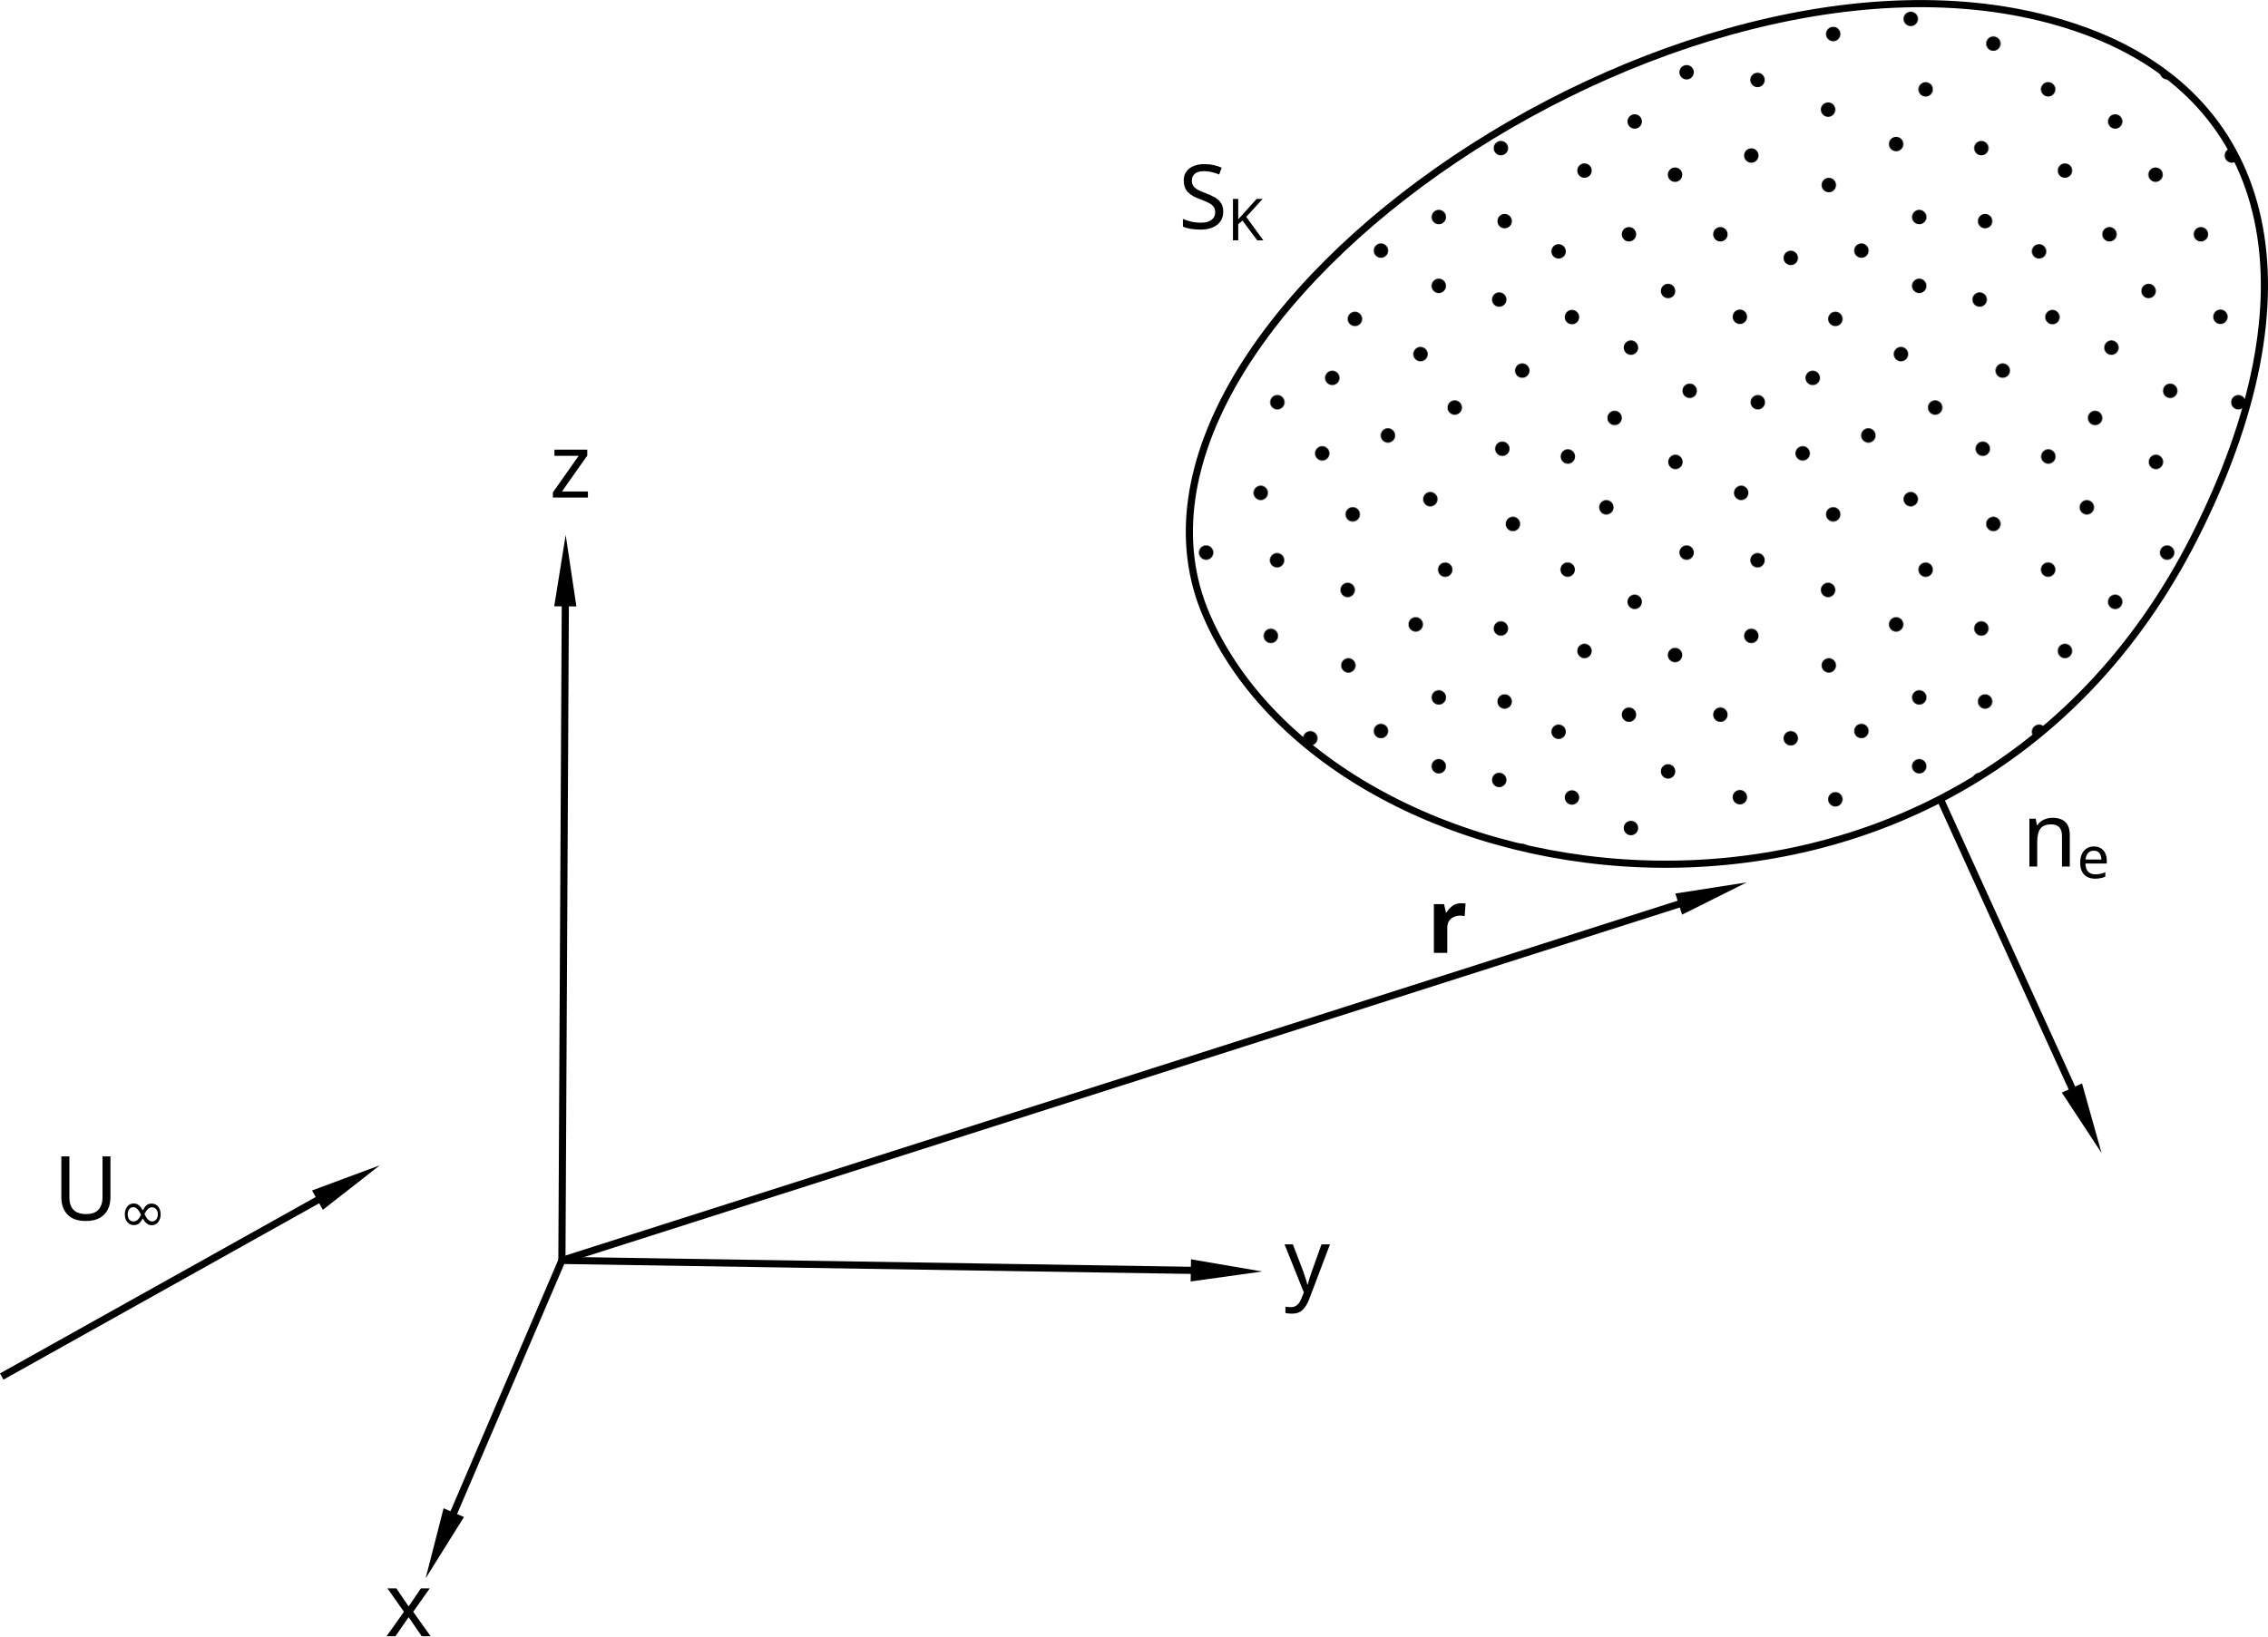
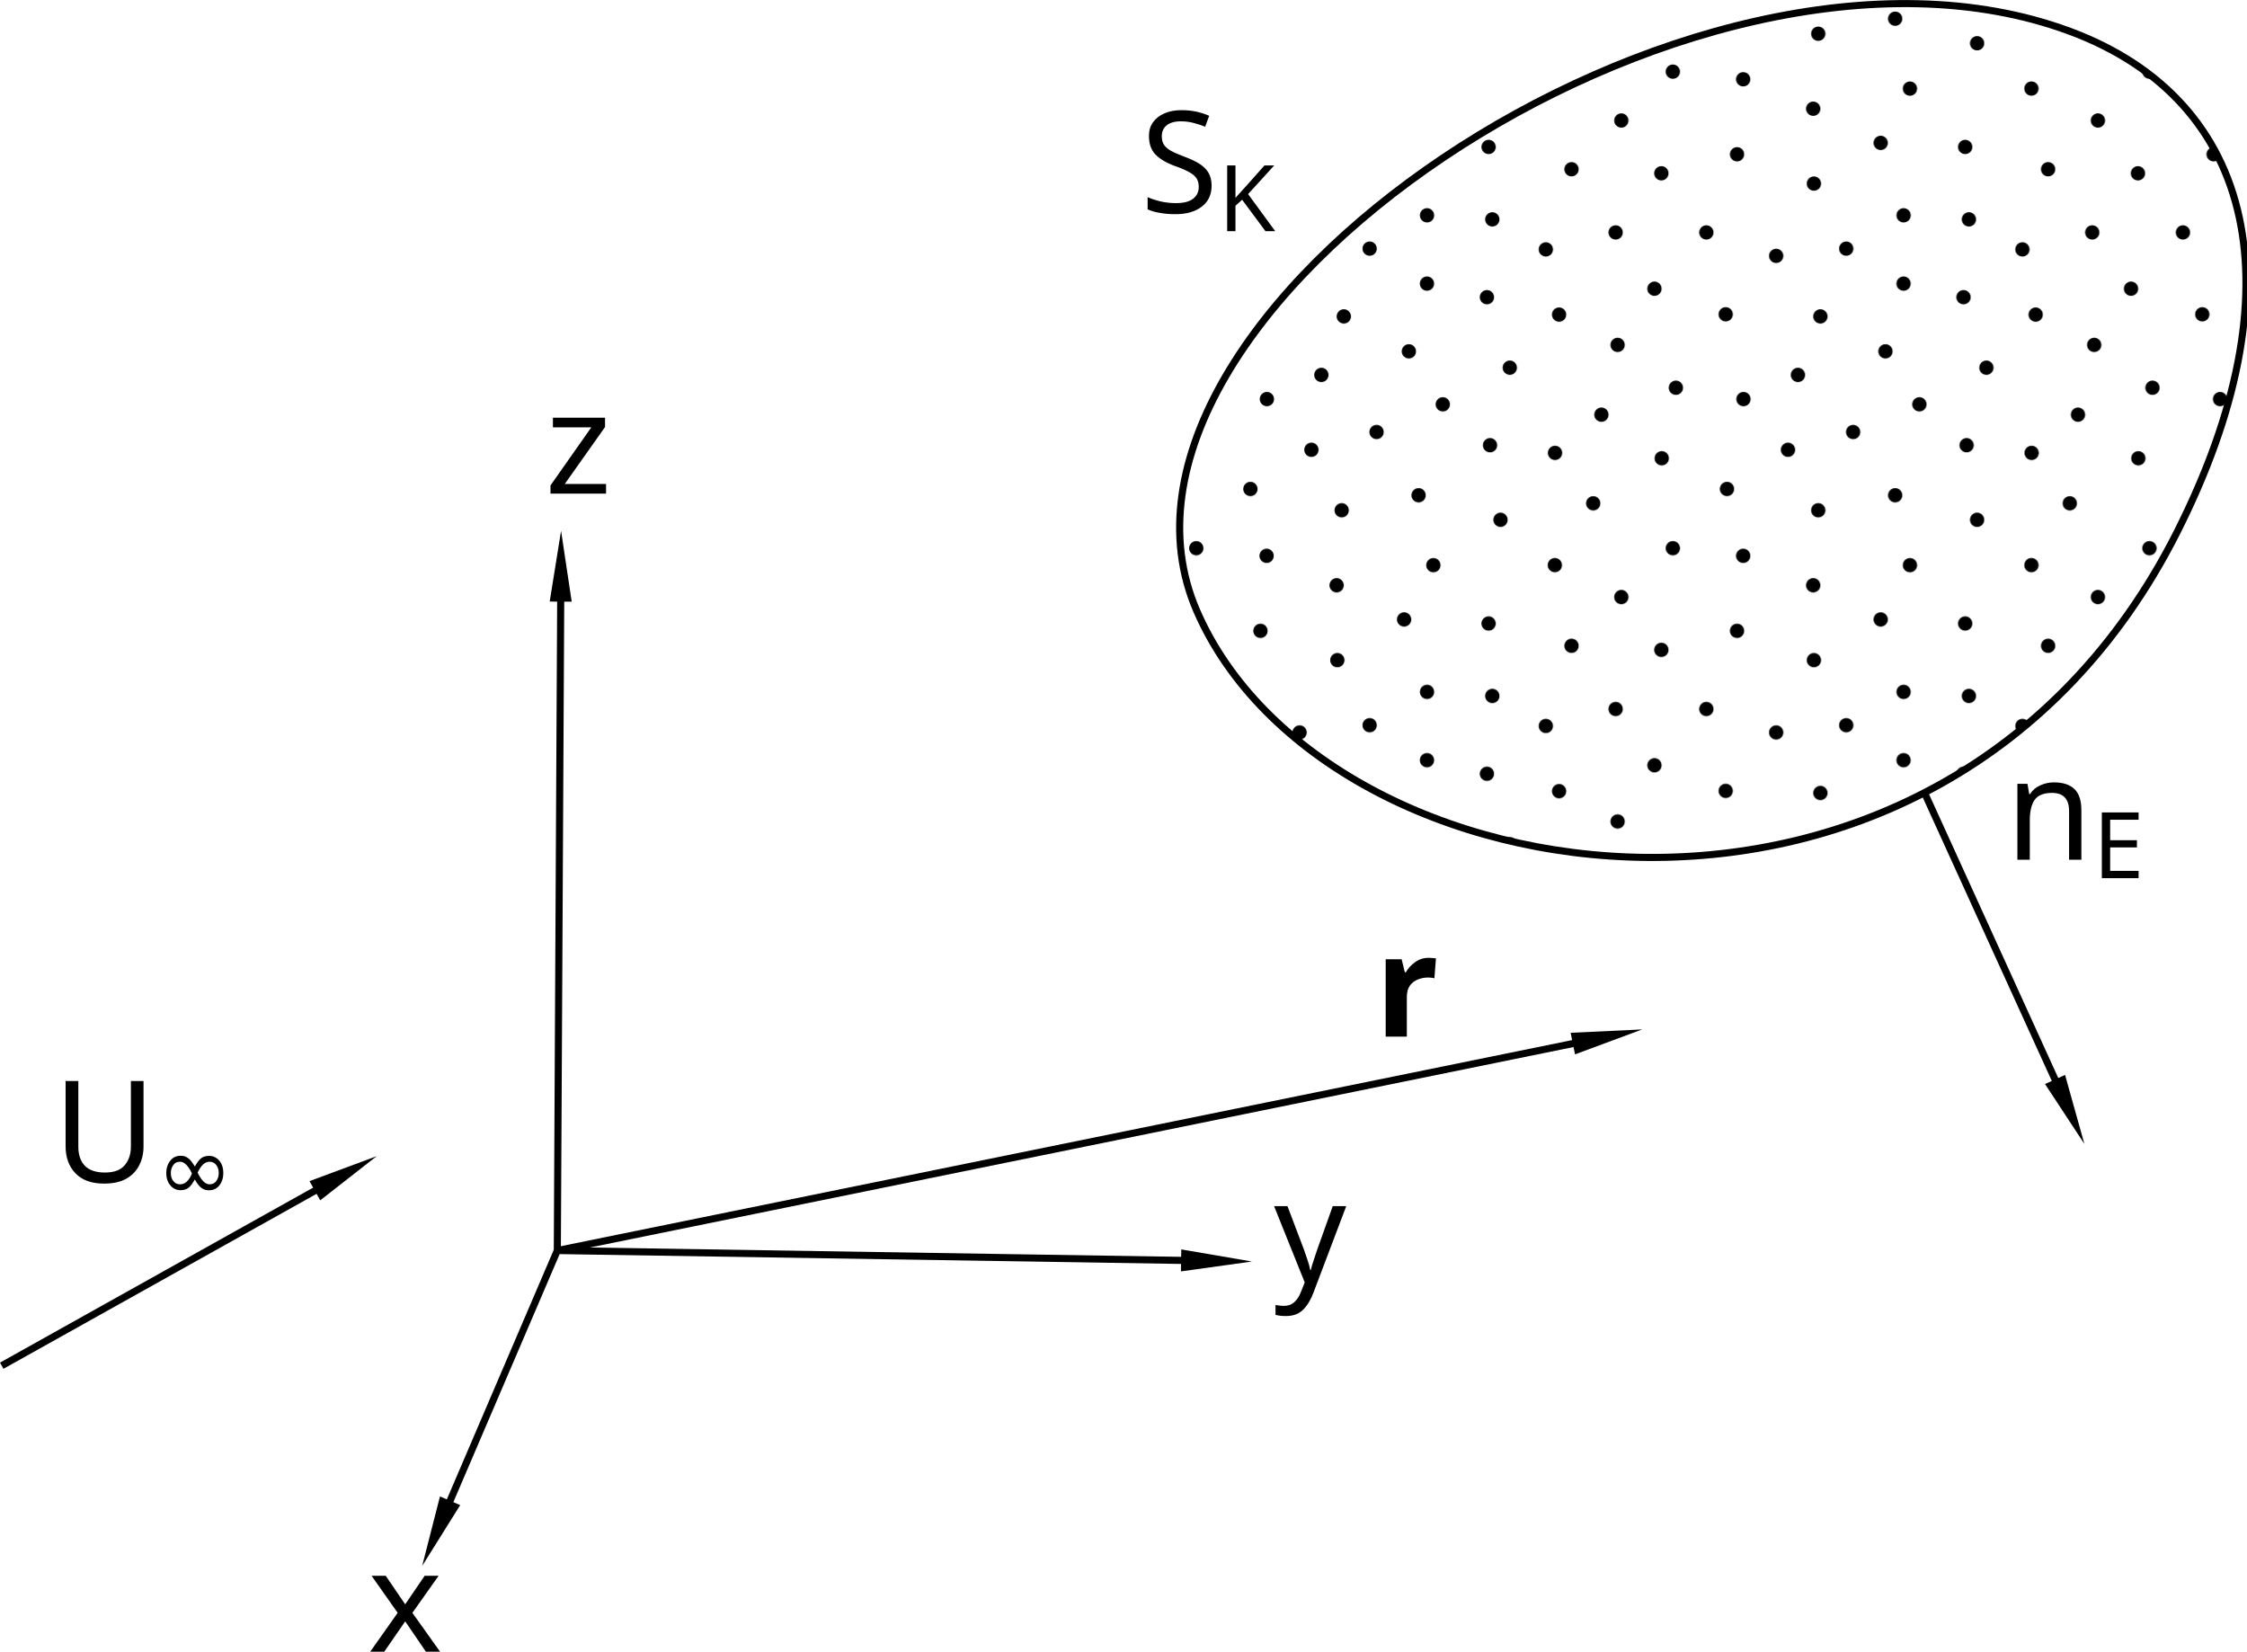
- <svg xmlns="http://www.w3.org/2000/svg" xmlns:xlink="http://www.w3.org/1999/xlink" width="89.626mm" height="64.679mm" viewBox="0 0 317.573 229.178" id="svg2" version="1.1">
+ <svg xmlns="http://www.w3.org/2000/svg" xmlns:xlink="http://www.w3.org/1999/xlink" width="89.526mm" height="65.808mm" viewBox="0 0 317.219 233.178" id="svg2" version="1.1">
  <defs id="defs4">
    <marker markerWidth="10" markerHeight="3.107" refX="5" refY="1.554" orient="auto" id="marker7769">
      <path id="path7765" d="M 0,1.554 10,0 10,3.107 0,1.554" style="fill:#000000;fill-rule:evenodd;stroke:none;stroke-width:1px;stroke-linecap:butt;stroke-linejoin:miter;stroke-opacity:1" />
    </marker>
    <marker markerWidth="10" markerHeight="3.107" refX="5" refY="1.554" orient="auto" id="marker7778">
      <path style="fill:#000000;fill-rule:evenodd;stroke:none;stroke-width:1px;stroke-linecap:butt;stroke-linejoin:miter;stroke-opacity:1" d="M 10,1.554 0,3.107 0,0 10,1.554" id="path7767" />
    </marker>
    <marker style="overflow:visible" id="marker4544" refX="0" refY="0" orient="auto">
      <path transform="matrix(0.8,0,0,0.8,10,0)" style="fill:#000000;fill-opacity:1;fill-rule:evenodd;stroke:#000000;stroke-width:1pt;stroke-opacity:1" d="M 0,0 5,-5 -12.5,0 5,5 0,0 Z" id="path4546" />
    </marker>
    <pattern xlink:href="#Polkadots-med" id="pattern6427" patternTransform="matrix(6.72795,0,0,6.72795,359.9582,527.9104)" />
    <pattern id="Polkadots-med" patternTransform="translate(0,0) scale(10,10)" height="10" width="10" patternUnits="userSpaceOnUse">
      <circle id="circle5832" r="0.15" cy="0.810" cx="2.567" style="fill:black;stroke:none" />
      <circle id="circle5834" r="0.15" cy="2.33" cx="3.048" style="fill:black;stroke:none" />
      <circle id="circle5836" r="0.15" cy="2.415" cx="4.418" style="fill:black;stroke:none" />
      <circle id="circle5838" r="0.15" cy="3.029" cx="1.844" style="fill:black;stroke:none" />
      <circle id="circle5840" r="0.15" cy="1.363" cx="6.08" style="fill:black;stroke:none" />
      <circle id="circle5842" r="0.15" cy="4.413" cx="5.819" style="fill:black;stroke:none" />
      <circle id="circle5844" r="0.15" cy="4.048" cx="4.305" style="fill:black;stroke:none" />
      <circle id="circle5846" r="0.15" cy="3.045" cx="5.541" style="fill:black;stroke:none" />
      <circle id="circle5848" r="0.15" cy="5.527" cx="4.785" style="fill:black;stroke:none" />
      <circle id="circle5850" r="0.15" cy="5.184" cx="2.667" style="fill:black;stroke:none" />
      <circle id="circle5852" r="0.15" cy="1.448" cx="7.965" style="fill:black;stroke:none" />
      <circle id="circle5854" r="0.15" cy="5.049" cx="7.047" style="fill:black;stroke:none" />
      <circle id="circle5856" r="0.15" cy="0.895" cx="4.340" style="fill:black;stroke:none" />
      <circle id="circle5858" r="0.15" cy="0.340" cx="7.125" style="fill:black;stroke:none" />
      <circle id="circle5860" r="0.15" cy="1.049" cx="9.553" style="fill:black;stroke:none" />
      <circle id="circle5862" r="0.15" cy="2.689" cx="7.006" style="fill:black;stroke:none" />
      <circle id="circle5864" r="0.15" cy="2.689" cx="8.909" style="fill:black;stroke:none" />
      <circle id="circle5866" r="0.15" cy="4.407" cx="9.315" style="fill:black;stroke:none" />
      <circle id="circle5868" r="0.15" cy="3.870" cx="7.820" style="fill:black;stroke:none" />
      <circle id="circle5870" r="0.15" cy="5.948" cx="8.270" style="fill:black;stroke:none" />
      <circle id="circle5872" r="0.15" cy="7.428" cx="7.973" style="fill:black;stroke:none" />
      <circle id="circle5874" r="0.15" cy="8.072" cx="9.342" style="fill:black;stroke:none" />
      <circle id="circle5876" r="0.15" cy="9.315" cx="8.206" style="fill:black;stroke:none" />
      <circle id="circle5878" r="0.15" cy="9.475" cx="9.682" style="fill:black;stroke:none" />
      <circle id="circle5880" r="0.15" cy="6.186" cx="9.688" style="fill:black;stroke:none" />
      <circle id="circle5882" r="0.15" cy="6.296" cx="3.379" style="fill:black;stroke:none" />
      <circle id="circle5884" r="0.15" cy="8.204" cx="2.871" style="fill:black;stroke:none" />
      <circle id="circle5886" r="0.15" cy="8.719" cx="4.59" style="fill:black;stroke:none" />
      <circle id="circle5888" r="0.15" cy="9.671" cx="3.181" style="fill:black;stroke:none" />
      <circle id="circle5890" r="0.15" cy="7.315" cx="5.734" style="fill:black;stroke:none" />
      <circle id="circle5892" r="0.15" cy="6.513" cx="6.707" style="fill:black;stroke:none" />
      <circle id="circle5894" r="0.15" cy="9.670" cx="5.730" style="fill:black;stroke:none" />
      <circle id="circle5896" r="0.15" cy="8.373" cx="6.535" style="fill:black;stroke:none" />
      <circle id="circle5898" r="0.15" cy="7.154" cx="4.37" style="fill:black;stroke:none" />
      <circle id="circle5900" r="0.15" cy="7.25" cx="0.622" style="fill:black;stroke:none" />
      <circle id="circle5902" r="0.15" cy="5.679" cx="0.831" style="fill:black;stroke:none" />
      <circle id="circle5904" r="0.15" cy="8.519" cx="1.257" style="fill:black;stroke:none" />
      <circle id="circle5906" r="0.15" cy="6.877" cx="1.989" style="fill:black;stroke:none" />
      <circle id="circle5908" r="0.15" cy="3.181" cx="0.374" style="fill:black;stroke:none" />
      <circle id="circle5910" r="0.15" cy="1.664" cx="1.166" style="fill:black;stroke:none" />
      <circle id="circle5912" r="0.15" cy="0.093" cx="1.151" style="fill:black;stroke:none" />
      <circle id="circle5914" r="0.15" cy="10.093" cx="1.151" style="fill:black;stroke:none" />
      <circle id="circle5916" r="0.15" cy="4.451" cx="1.302" style="fill:black;stroke:none" />
      <circle id="circle5918" r="0.15" cy="3.763" cx="3.047" style="fill:black;stroke:none" />
    </pattern>
    <marker style="overflow:visible" id="marker6449" refX="0" refY="0" orient="auto">
      <path transform="matrix(-0.8,0,0,-0.8,-10,0)" style="fill:#000000;fill-opacity:1;fill-rule:evenodd;stroke:#000000;stroke-width:1pt;stroke-opacity:1" d="M 0,0 5,-5 -12.5,0 5,5 0,0 Z" id="path6451" />
    </marker>
  </defs>
  <g id="layer1" transform="translate(-179,-513.1846)">
    <path style="fill:none;fill-rule:evenodd;stroke:#000000;stroke-width:1;stroke-linecap:butt;stroke-linejoin:miter;stroke-opacity:1;marker-start:url(#marker7769)" d="m 258.182,593.116 -0.503,96.61" id="path4136" />
    <path style="fill:none;fill-rule:evenodd;stroke:#000000;stroke-width:1;stroke-linecap:butt;stroke-linejoin:miter;stroke-opacity:1;marker-start:url(#marker7769)" d="M 240.571,729.65 257.679,689.726" id="path4138" />
    <path style="fill:none;fill-rule:evenodd;stroke:#000000;stroke-width:1;stroke-linecap:butt;stroke-linejoin:miter;stroke-opacity:1;marker-start:url(#marker7769)" d="M 350.742,691.199 257.679,689.726" id="path4140" />
    <path style="opacity:1;fill:url(#pattern6427);fill-opacity:1;fill-rule:evenodd;stroke:#000000;stroke-width:1px;stroke-linecap:butt;stroke-linejoin:miter;stroke-opacity:1" d="m 347.953,599.417 c -18.103,-41.712 69.857,-101.625 123.239,-81.822 26.486,9.825 32.303,36.752 15.152,70.711 -33.302,65.938 -120.288,52.823 -138.391,11.112 z" id="path4624" />
    <path style="fill:none;fill-rule:evenodd;stroke:#000000;stroke-width:1px;stroke-linecap:butt;stroke-linejoin:miter;stroke-opacity:1;marker-end:url(#marker7778)" d="m 450.684,625.092 20.507,45.036" id="path4626" />
    <text xml:space="preserve" style="font-style:normal;font-weight:normal;font-size:12.5px;line-height:125%;font-family:sans-serif;letter-spacing:0px;word-spacing:0px;fill:#000000;fill-opacity:1;stroke:none;stroke-width:1px;stroke-linecap:butt;stroke-linejoin:miter;stroke-opacity:1" x="462.101" y="634.558" id="text4704">
-       <tspan id="tspan4706" x="462.101" y="634.558">n<tspan style="font-size:65%;baseline-shift:sub" id="tspan4708">e</tspan>
+       <tspan id="tspan4706" x="462.101" y="634.558" style="font-size:20px">n<tspan style="font-size:65%;baseline-shift:sub" id="tspan4401">E</tspan>
      </tspan>
    </text>
-     <text xml:space="preserve" style="font-style:normal;font-weight:normal;font-size:12.5px;line-height:125%;font-family:sans-serif;letter-spacing:0px;word-spacing:0px;fill:#000000;fill-opacity:1;stroke:none;stroke-width:1px;stroke-linecap:butt;stroke-linejoin:miter;stroke-opacity:1" x="232.905" y="742.362" id="text4714">
-       <tspan id="tspan4716" x="232.905" y="742.362">x</tspan>
+     <text xml:space="preserve" style="font-style:normal;font-weight:normal;font-size:12.5px;line-height:125%;font-family:sans-serif;letter-spacing:0px;word-spacing:0px;fill:#000000;fill-opacity:1;stroke:none;stroke-width:1px;stroke-linecap:butt;stroke-linejoin:miter;stroke-opacity:1" x="230.905" y="746.362" id="text4714">
+       <tspan id="tspan4716" x="230.905" y="746.362" style="font-size:20px">x</tspan>
    </text>
    <text xml:space="preserve" style="font-style:normal;font-weight:normal;font-size:12.5px;line-height:125%;font-family:sans-serif;letter-spacing:0px;word-spacing:0px;fill:#000000;fill-opacity:1;stroke:none;stroke-width:1px;stroke-linecap:butt;stroke-linejoin:miter;stroke-opacity:1" x="358.851" y="694.182" id="text4718">
-       <tspan id="tspan4720" x="358.851" y="694.182">y</tspan>
+       <tspan id="tspan4720" x="358.851" y="694.182" style="font-size:20px">y</tspan>
    </text>
    <text xml:space="preserve" style="font-style:normal;font-weight:normal;font-size:12.5px;line-height:125%;font-family:sans-serif;letter-spacing:0px;word-spacing:0px;fill:#000000;fill-opacity:1;stroke:none;stroke-width:1px;stroke-linecap:butt;stroke-linejoin:miter;stroke-opacity:1" x="255.932" y="582.871" id="text4722">
-       <tspan id="tspan4724" x="255.932" y="582.871">z</tspan>
+       <tspan id="tspan4724" x="255.932" y="582.871" style="font-size:20px">z</tspan>
    </text>
    <path style="fill:none;fill-rule:evenodd;stroke:#000000;stroke-width:1px;stroke-linecap:butt;stroke-linejoin:miter;stroke-opacity:1;marker-end:url(#marker7778)" d="m 179.244,705.987 48.571,-27.143" id="path4726" />
-     <text xml:space="preserve" style="font-style:normal;font-weight:normal;font-size:12.5px;line-height:125%;font-family:sans-serif;letter-spacing:0px;word-spacing:0px;fill:#000000;fill-opacity:1;stroke:none;stroke-width:1px;stroke-linecap:butt;stroke-linejoin:miter;stroke-opacity:1" x="186.464" y="684.076" id="text4804">
-       <tspan id="tspan4806" x="186.464" y="684.076">U<tspan style="font-size:65%;baseline-shift:sub" id="tspan4808">∞</tspan>
+     <text xml:space="preserve" style="font-style:normal;font-weight:normal;font-size:12.5px;line-height:125%;font-family:sans-serif;letter-spacing:0px;word-spacing:0px;fill:#000000;fill-opacity:1;stroke:none;stroke-width:1px;stroke-linecap:butt;stroke-linejoin:miter;stroke-opacity:1" x="186.464" y="680.076" id="text4804">
+       <tspan id="tspan4806" x="186.464" y="680.076" style="font-size:20px">U<tspan style="font-size:65%;baseline-shift:sub" id="tspan4395">∞</tspan>
      </tspan>
    </text>
-     <path style="fill:none;fill-rule:evenodd;stroke:#000000;stroke-width:1px;stroke-linecap:butt;stroke-linejoin:miter;stroke-opacity:1;marker-end:url(#marker7778)" d="m 257.679,689.726 161.142,-51.429" id="path6429" />
-     <text xml:space="preserve" style="font-style:normal;font-weight:normal;font-size:12.5px;line-height:125%;font-family:sans-serif;letter-spacing:0px;word-spacing:0px;fill:#000000;fill-opacity:1;stroke:none;stroke-width:1px;stroke-linecap:butt;stroke-linejoin:miter;stroke-opacity:1" x="378.81" y="646.648" id="text6513">
-       <tspan id="tspan6515" x="378.81" y="646.648" style="font-weight:bold">r</tspan>
+     <path style="fill:none;fill-rule:evenodd;stroke:#000000;stroke-width:1px;stroke-linecap:butt;stroke-linejoin:miter;stroke-opacity:1;marker-end:url(#marker7778)" d="M 257.679,689.726 405.942,659.511" id="path6429" />
+     <text xml:space="preserve" style="font-style:normal;font-weight:normal;font-size:12.5px;line-height:125%;font-family:sans-serif;letter-spacing:0px;word-spacing:0px;fill:#000000;fill-opacity:1;stroke:none;stroke-width:1px;stroke-linecap:butt;stroke-linejoin:miter;stroke-opacity:1" x="373.062" y="659.527" id="text6513">
+       <tspan id="tspan6515" x="373.062" y="659.527" style="font-weight:bold;font-size:20px">r</tspan>
    </text>
-     <text xml:space="preserve" style="font-style:normal;font-weight:normal;font-size:12.5px;line-height:125%;font-family:sans-serif;letter-spacing:0px;word-spacing:0px;fill:#000000;fill-opacity:1;stroke:none;stroke-width:1px;stroke-linecap:butt;stroke-linejoin:miter;stroke-opacity:1" x="344" y="545.219" id="text7657">
-       <tspan id="tspan7659" x="344" y="545.219">S<tspan style="font-size:65%;baseline-shift:sub" id="tspan7661">K</tspan>
+     <text xml:space="preserve" style="font-style:normal;font-weight:normal;font-size:12.5px;line-height:125%;font-family:sans-serif;letter-spacing:0px;word-spacing:0px;fill:#000000;fill-opacity:1;stroke:none;stroke-width:1px;stroke-linecap:butt;stroke-linejoin:miter;stroke-opacity:1" x="340" y="543.219" id="text7657">
+       <tspan id="tspan7659" x="340" y="543.219" style="font-size:20px">S<tspan style="font-size:65%;baseline-shift:sub" id="tspan4389">K</tspan>
      </tspan>
    </text>
  </g>
</svg>
